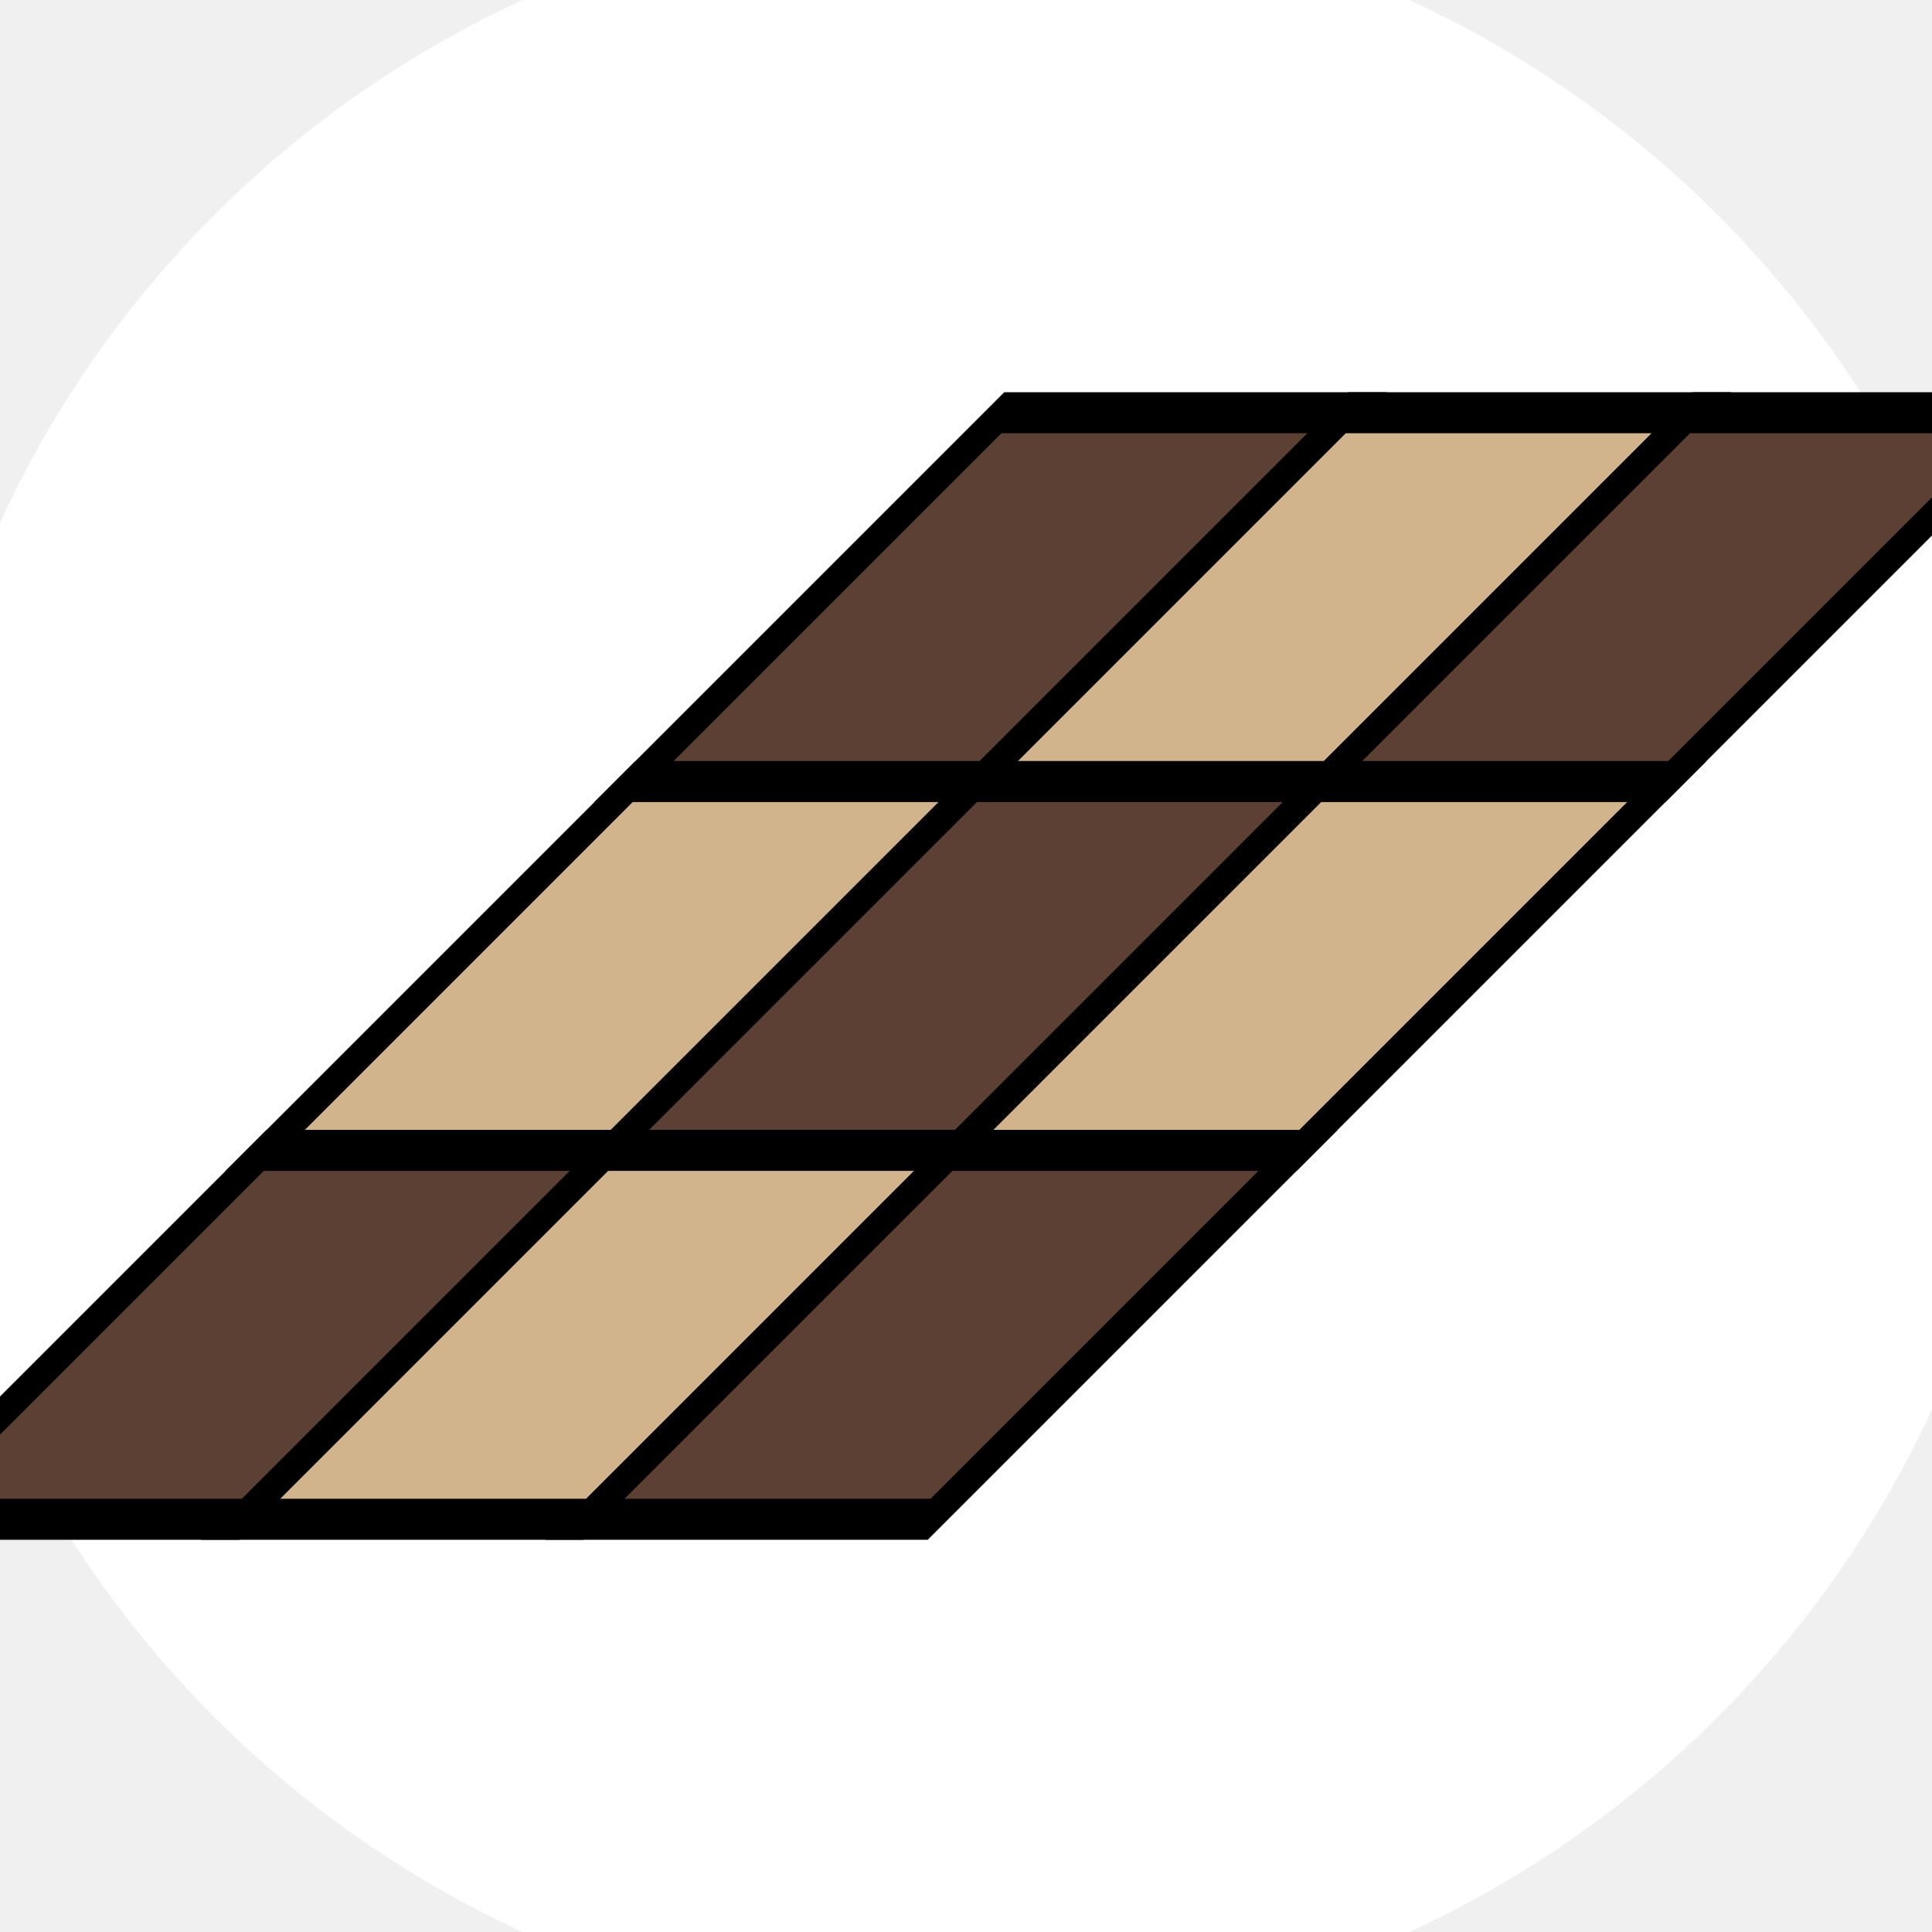
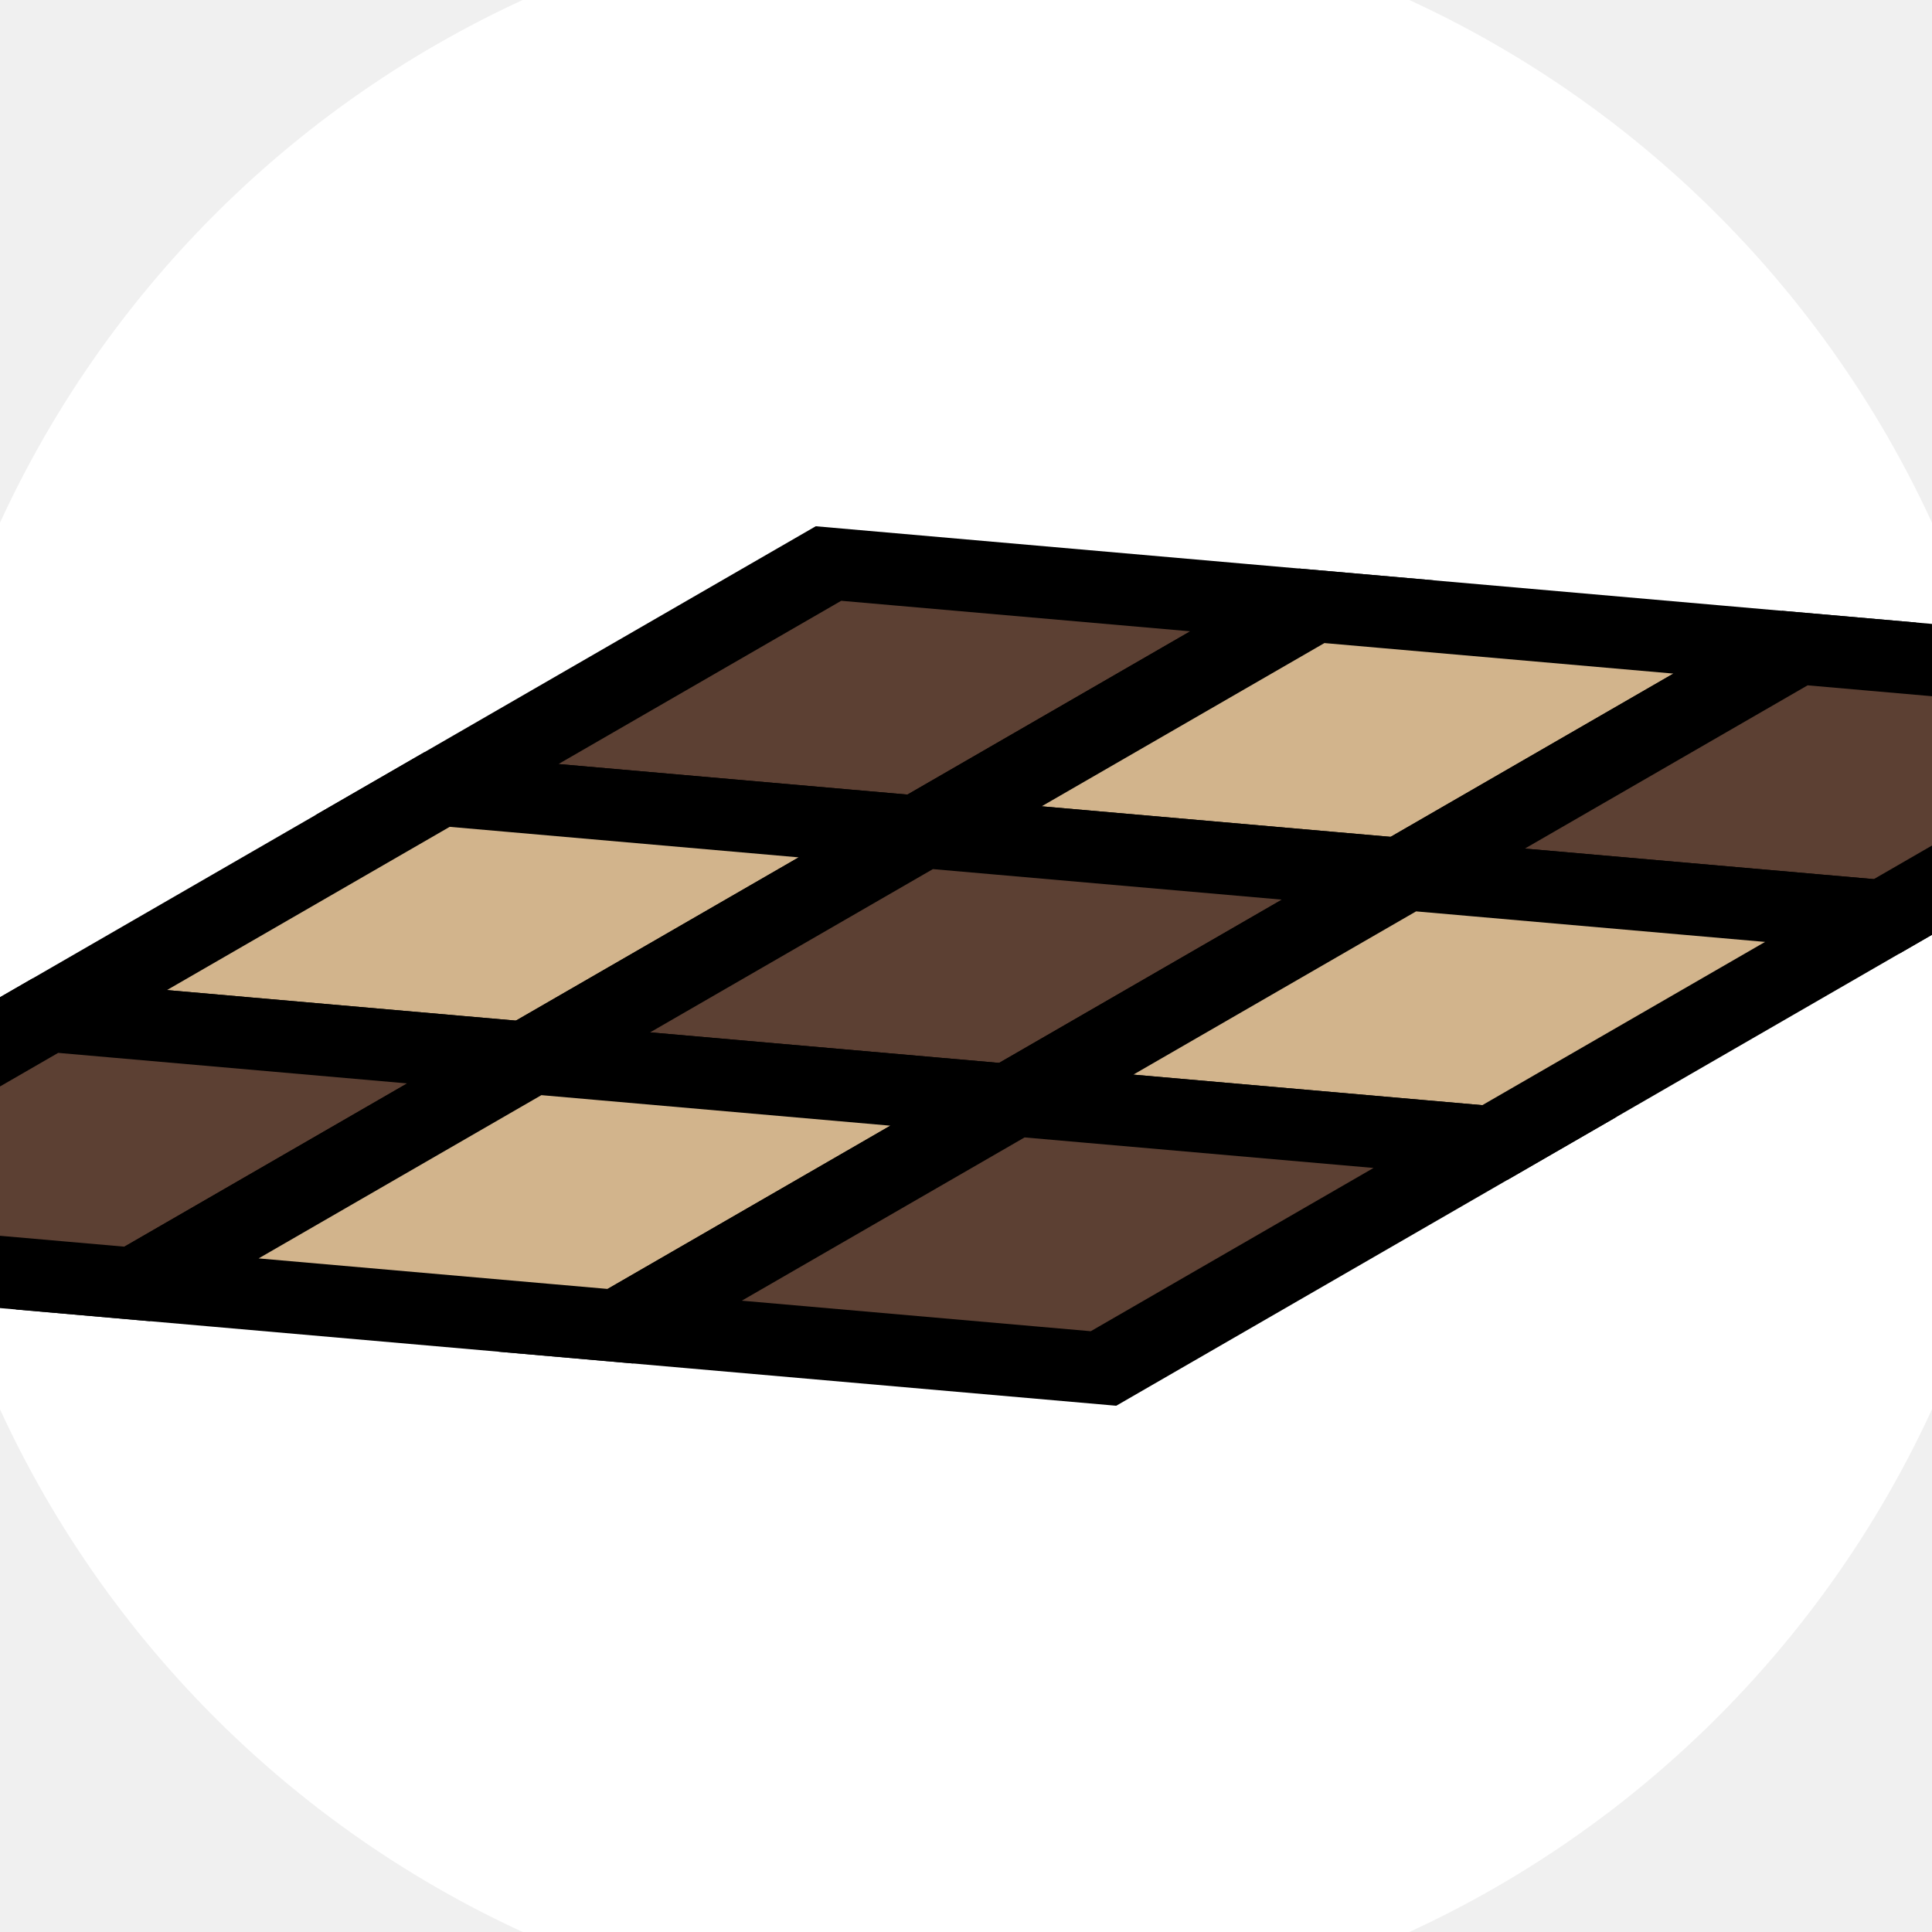
<svg xmlns="http://www.w3.org/2000/svg" viewBox="0 0 100 100">
  <circle cx="50" cy="50" r="55" fill="#fff" />
-   <g transform="translate(50, 50) rotate(45) skewY(-45) skewX(0) scale(0.7, 1.5)">
-     <rect x="-27" y="-27" width="18" height="18" fill="#5C4033" stroke="#000" stroke-width="2" />
-     <rect x="-9" y="-27" width="18" height="18" fill="#D2B48C" stroke="#000" stroke-width="2" />
-     <rect x="9" y="-27" width="18" height="18" fill="#5C4033" stroke="#000" stroke-width="2" />
-     <rect x="-27" y="-9" width="18" height="18" fill="#D2B48C" stroke="#000" stroke-width="2" />
-     <rect x="-9" y="-9" width="18" height="18" fill="#5C4033" stroke="#000" stroke-width="2" />
-     <rect x="9" y="-9" width="18" height="18" fill="#D2B48C" stroke="#000" stroke-width="2" />
-     <rect x="-27" y="9" width="18" height="18" fill="#5C4033" stroke="#000" stroke-width="2" />
-     <rect x="-9" y="9" width="18" height="18" fill="#D2B48C" stroke="#000" stroke-width="2" />
-     <rect x="9" y="9" width="18" height="18" fill="#5C4033" stroke="#000" stroke-width="2" />
+   <g transform="translate(50, 50) rotate(60) skewY(-55) skewX(0) scale(0.8, 1.3)">
+     <rect x="-27" y="-27" width="18" height="18" fill="#5C4033" stroke="#000" stroke-width="5" />
+     <rect x="-9" y="-27" width="18" height="18" fill="#D2B48C" stroke="#000" stroke-width="5" />
+     <rect x="9" y="-27" width="18" height="18" fill="#5C4033" stroke="#000" stroke-width="5" />
+     <rect x="-27" y="-9" width="18" height="18" fill="#D2B48C" stroke="#000" stroke-width="5" />
+     <rect x="-9" y="-9" width="18" height="18" fill="#5C4033" stroke="#000" stroke-width="5" />
+     <rect x="9" y="-9" width="18" height="18" fill="#D2B48C" stroke="#000" stroke-width="5" />
+     <rect x="-27" y="9" width="18" height="18" fill="#5C4033" stroke="#000" stroke-width="5" />
+     <rect x="-9" y="9" width="18" height="18" fill="#D2B48C" stroke="#000" stroke-width="5" />
+     <rect x="9" y="9" width="18" height="18" fill="#5C4033" stroke="#000" stroke-width="5" />
  </g>
</svg>
